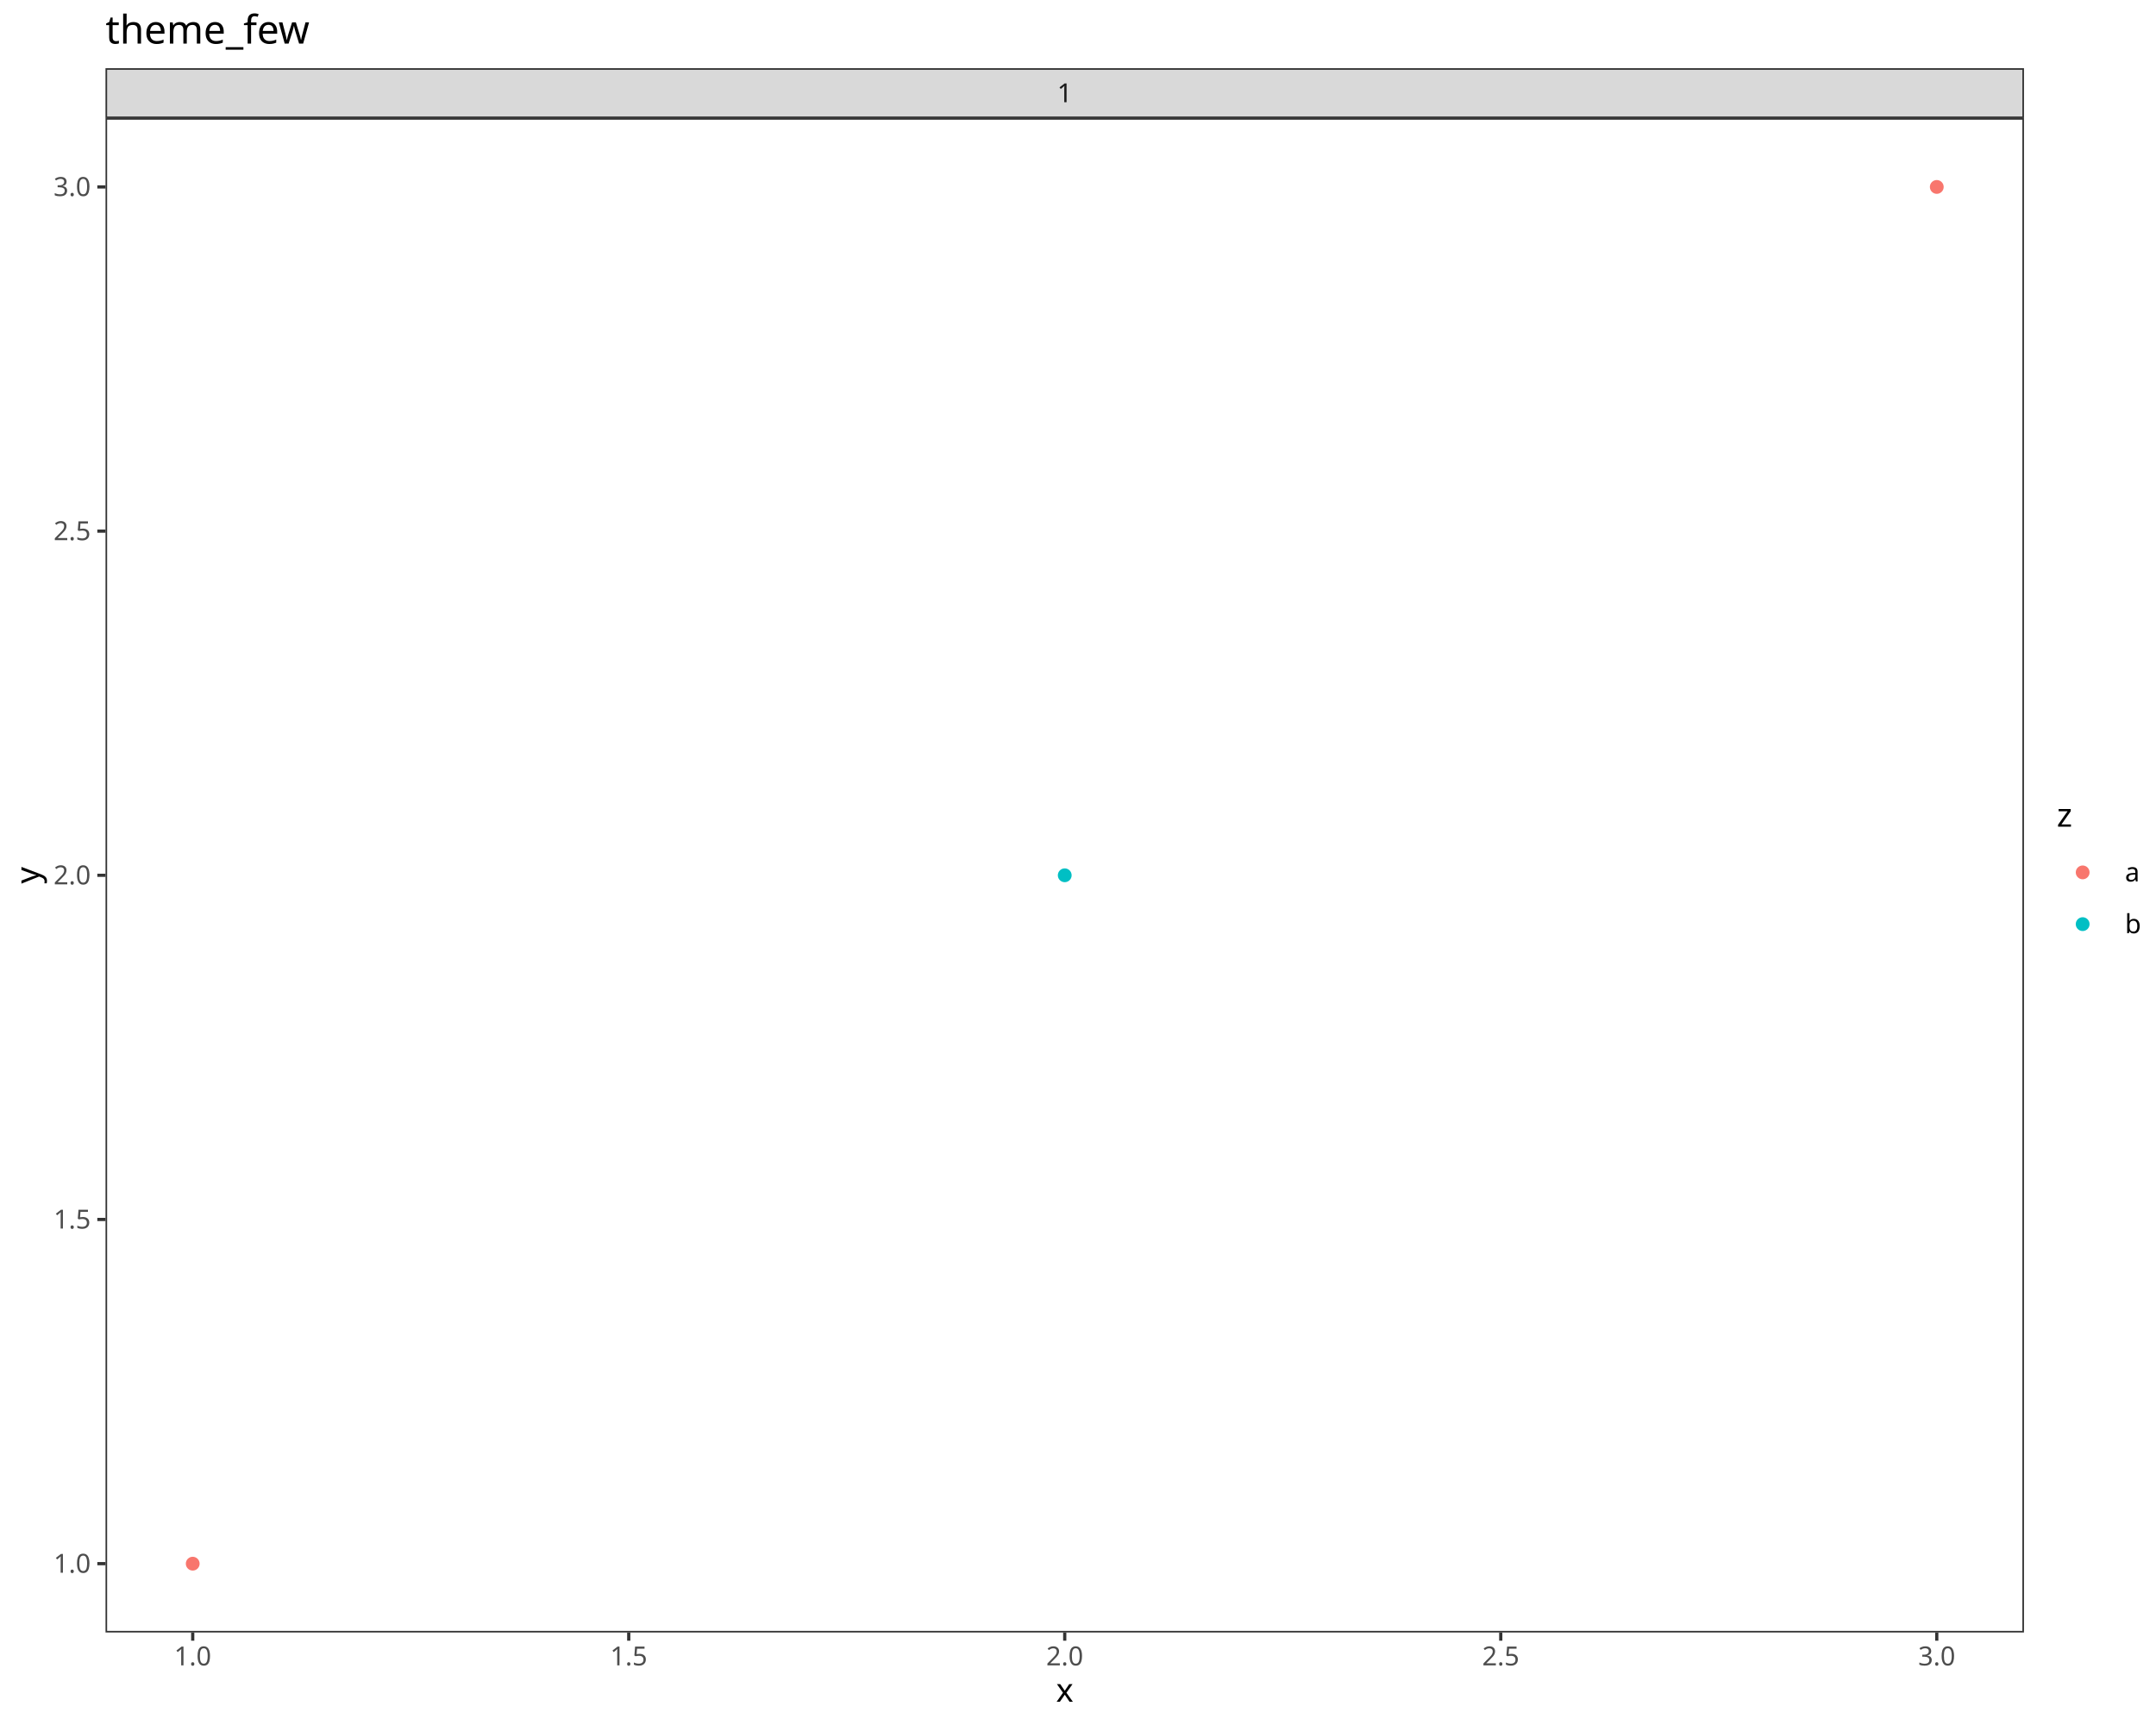
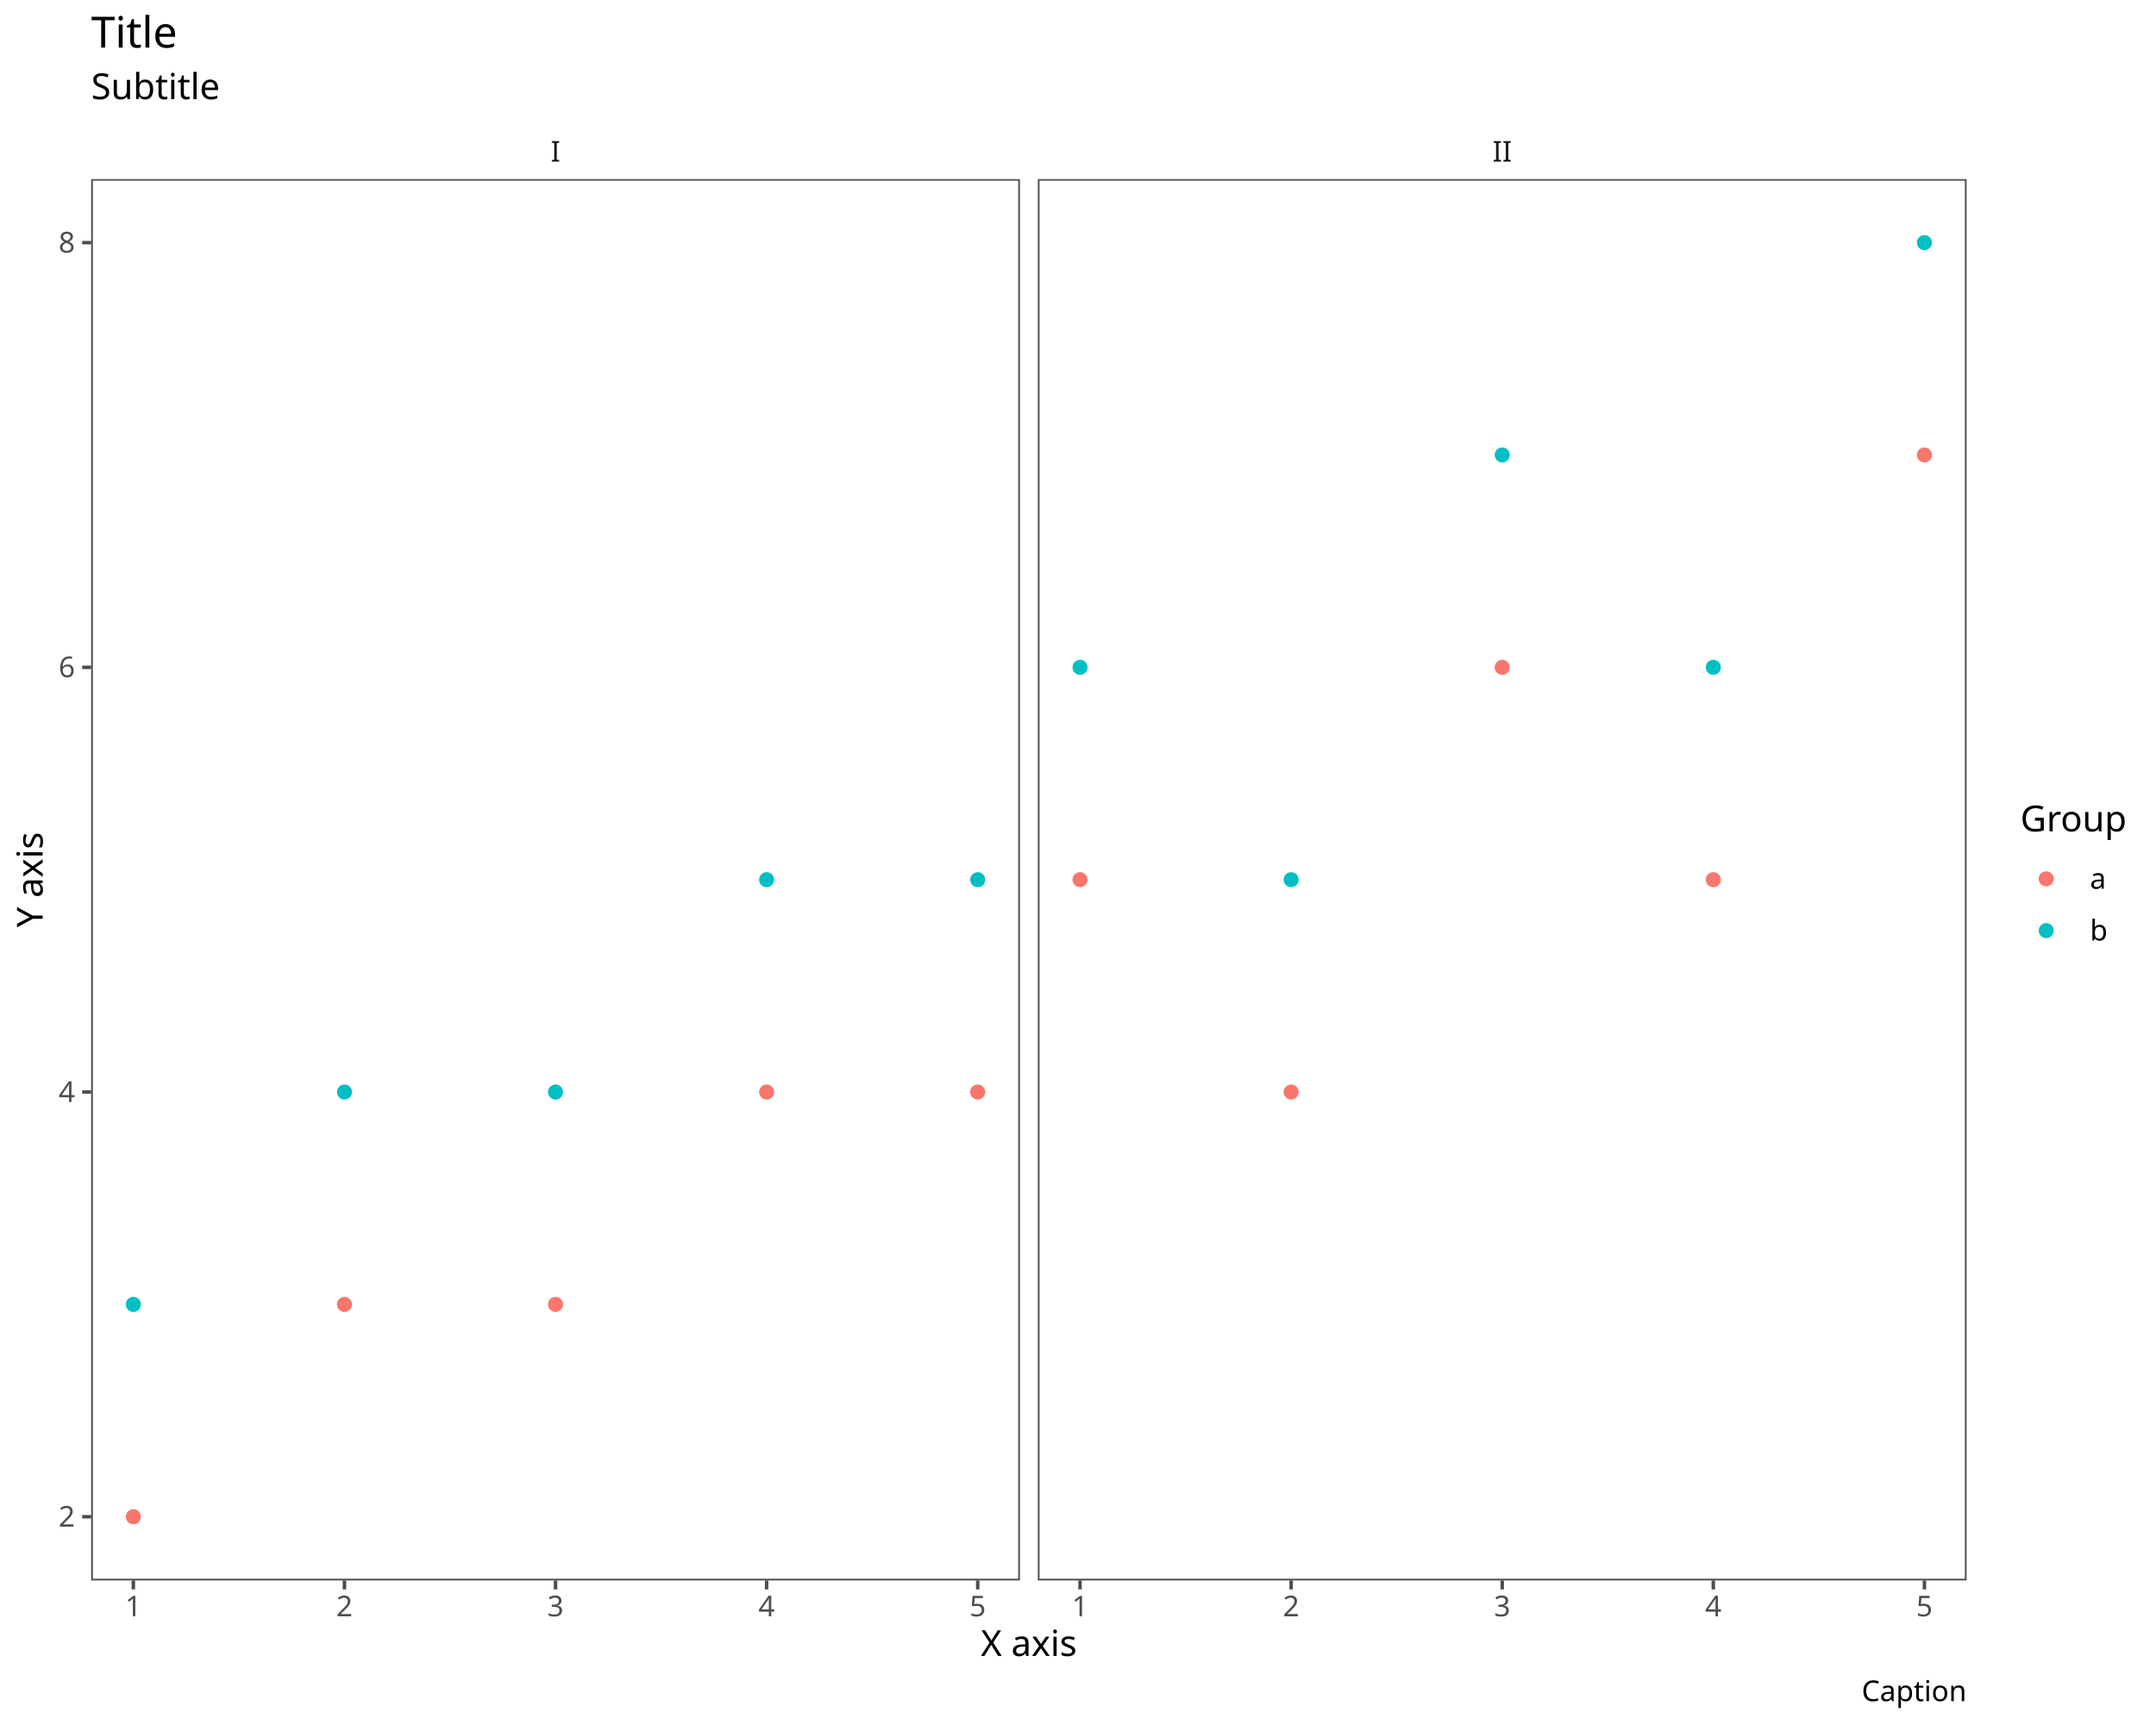
<svg xmlns="http://www.w3.org/2000/svg" class="svglite" data-engine-version="2.0" width="720.00pt" height="576.00pt" viewBox="0 0 720.00 576.00">
  <defs>
    <style type="text/css">
    .svglite line, .svglite polyline, .svglite polygon, .svglite path, .svglite rect, .svglite circle {
      fill: none;
      stroke: #000000;
      stroke-linecap: round;
      stroke-linejoin: round;
      stroke-miterlimit: 10.00;
    }
  </style>
  </defs>
  <rect width="100%" height="100%" style="stroke: none; fill: #FFFFFF;" />
  <defs>
    <clipPath id="cpMC4wMHw3MjAuMDB8MC4wMHw1NzYuMDA=">
      <rect x="0.00" y="0.00" width="720.00" height="576.00" />
    </clipPath>
  </defs>
  <g clip-path="url(#cpMC4wMHw3MjAuMDB8MC4wMHw1NzYuMDA=)">
-     <rect x="0.00" y="0.00" width="720.00" height="576.00" style="stroke-width: 1.07; stroke: #FFFFFF; fill: #FFFFFF;" />
+     <rect x="0.00" y="0.00" width="720.00" height="576.00" style="stroke-width: 1.16; stroke: #FFFFFF; fill: #FFFFFF;" />
  </g>
  <defs>
-     <clipPath id="cpMzUuMjR8Njc1LjkxfDM5LjQzfDU0NS4xMQ==">
-       <rect x="35.24" y="39.43" width="640.67" height="505.68" />
+     <clipPath id="cpMzAuNDR8MzQwLjYxfDU5Ljc1fDUyNy43Mw==">
+       <rect x="30.44" y="59.75" width="310.17" height="467.98" />
    </clipPath>
  </defs>
-   <g clip-path="url(#cpMzUuMjR8Njc1LjkxfDM5LjQzfDU0NS4xMQ==)">
-     <rect x="35.24" y="39.43" width="640.67" height="505.68" style="stroke-width: 1.07; stroke: none; fill: #FFFFFF;" />
-     <circle cx="64.36" cy="522.13" r="1.95" style="stroke-width: 0.71; stroke: #F8766D; fill: #F8766D;" />
-     <circle cx="355.57" cy="292.27" r="1.95" style="stroke-width: 0.71; stroke: #00BFC4; fill: #00BFC4;" />
-     <circle cx="646.79" cy="62.42" r="1.95" style="stroke-width: 0.71; stroke: #F8766D; fill: #F8766D;" />
-     <rect x="35.24" y="39.43" width="640.67" height="505.68" style="stroke-width: 1.07; stroke: #333333;" />
+   <g clip-path="url(#cpMzAuNDR8MzQwLjYxfDU5Ljc1fDUyNy43Mw==)">
+     <rect x="30.44" y="59.75" width="310.17" height="467.98" style="stroke-width: 1.16; stroke: none; fill: #FFFFFF;" />
+     <circle cx="44.53" cy="506.46" r="2.13" style="stroke-width: 0.77; stroke: #F8766D; fill: #F8766D;" />
+     <circle cx="185.52" cy="435.55" r="2.13" style="stroke-width: 0.77; stroke: #F8766D; fill: #F8766D;" />
+     <circle cx="326.51" cy="364.64" r="2.13" style="stroke-width: 0.77; stroke: #F8766D; fill: #F8766D;" />
+     <circle cx="115.03" cy="435.55" r="2.13" style="stroke-width: 0.77; stroke: #F8766D; fill: #F8766D;" />
+     <circle cx="256.01" cy="364.64" r="2.13" style="stroke-width: 0.77; stroke: #F8766D; fill: #F8766D;" />
+     <circle cx="44.53" cy="435.55" r="2.13" style="stroke-width: 0.77; stroke: #00BFC4; fill: #00BFC4;" />
+     <circle cx="185.52" cy="364.64" r="2.13" style="stroke-width: 0.77; stroke: #00BFC4; fill: #00BFC4;" />
+     <circle cx="326.51" cy="293.74" r="2.13" style="stroke-width: 0.77; stroke: #00BFC4; fill: #00BFC4;" />
+     <circle cx="115.03" cy="364.64" r="2.13" style="stroke-width: 0.77; stroke: #00BFC4; fill: #00BFC4;" />
+     <circle cx="256.01" cy="293.74" r="2.13" style="stroke-width: 0.77; stroke: #00BFC4; fill: #00BFC4;" />
+     <rect x="30.44" y="59.75" width="310.17" height="467.98" style="stroke-width: 1.16; stroke: #4D4D4D;" />
  </g>
  <g clip-path="url(#cpMC4wMHw3MjAuMDB8MC4wMHw1NzYuMDA=)">
</g>
  <defs>
-     <clipPath id="cpMzUuMjR8Njc1LjkxfDIyLjc4fDM5LjQz">
-       <rect x="35.24" y="22.78" width="640.67" height="16.65" />
+     <clipPath id="cpMzQ2LjU4fDY1Ni43NXw1OS43NXw1MjcuNzM=">
+       <rect x="346.58" y="59.75" width="310.17" height="467.98" />
    </clipPath>
  </defs>
-   <g clip-path="url(#cpMzUuMjR8Njc1LjkxfDIyLjc4fDM5LjQz)">
-     <rect x="35.24" y="22.78" width="640.67" height="16.65" style="stroke-width: 1.07; stroke: #333333; fill: #D9D9D9;" />
-     <text x="355.57" y="34.14" text-anchor="middle" style="font-size: 8.80px; fill: #1A1A1A; font-family: sans;" textLength="4.89px" lengthAdjust="spacingAndGlyphs">1</text>
+   <g clip-path="url(#cpMzQ2LjU4fDY1Ni43NXw1OS43NXw1MjcuNzM=)">
+     <rect x="346.58" y="59.75" width="310.17" height="467.98" style="stroke-width: 1.16; stroke: none; fill: #FFFFFF;" />
+     <circle cx="431.18" cy="364.64" r="2.13" style="stroke-width: 0.77; stroke: #F8766D; fill: #F8766D;" />
+     <circle cx="572.16" cy="293.74" r="2.13" style="stroke-width: 0.77; stroke: #F8766D; fill: #F8766D;" />
+     <circle cx="360.68" cy="293.74" r="2.13" style="stroke-width: 0.77; stroke: #F8766D; fill: #F8766D;" />
+     <circle cx="501.67" cy="222.83" r="2.13" style="stroke-width: 0.77; stroke: #F8766D; fill: #F8766D;" />
+     <circle cx="642.66" cy="151.92" r="2.13" style="stroke-width: 0.77; stroke: #F8766D; fill: #F8766D;" />
+     <circle cx="431.18" cy="293.74" r="2.13" style="stroke-width: 0.77; stroke: #00BFC4; fill: #00BFC4;" />
+     <circle cx="572.16" cy="222.83" r="2.13" style="stroke-width: 0.77; stroke: #00BFC4; fill: #00BFC4;" />
+     <circle cx="360.68" cy="222.83" r="2.13" style="stroke-width: 0.77; stroke: #00BFC4; fill: #00BFC4;" />
+     <circle cx="501.67" cy="151.92" r="2.13" style="stroke-width: 0.77; stroke: #00BFC4; fill: #00BFC4;" />
+     <circle cx="642.66" cy="81.02" r="2.13" style="stroke-width: 0.77; stroke: #00BFC4; fill: #00BFC4;" />
+     <rect x="346.58" y="59.75" width="310.17" height="467.98" style="stroke-width: 1.16; stroke: #4D4D4D;" />
  </g>
  <g clip-path="url(#cpMC4wMHw3MjAuMDB8MC4wMHw1NzYuMDA=)">
-     <polyline points="64.36,547.85 64.36,545.11 " style="stroke-width: 1.07; stroke: #333333; stroke-linecap: butt;" />
-     <polyline points="209.97,547.85 209.97,545.11 " style="stroke-width: 1.07; stroke: #333333; stroke-linecap: butt;" />
-     <polyline points="355.57,547.85 355.57,545.11 " style="stroke-width: 1.07; stroke: #333333; stroke-linecap: butt;" />
-     <polyline points="501.18,547.85 501.18,545.11 " style="stroke-width: 1.07; stroke: #333333; stroke-linecap: butt;" />
-     <polyline points="646.79,547.85 646.79,545.11 " style="stroke-width: 1.07; stroke: #333333; stroke-linecap: butt;" />
-     <text x="64.36" y="556.10" text-anchor="middle" style="font-size: 8.80px; fill: #4D4D4D; font-family: sans;" textLength="12.23px" lengthAdjust="spacingAndGlyphs">1.0</text>
-     <text x="209.97" y="556.10" text-anchor="middle" style="font-size: 8.80px; fill: #4D4D4D; font-family: sans;" textLength="12.23px" lengthAdjust="spacingAndGlyphs">1.5</text>
-     <text x="355.57" y="556.10" text-anchor="middle" style="font-size: 8.80px; fill: #4D4D4D; font-family: sans;" textLength="12.23px" lengthAdjust="spacingAndGlyphs">2.0</text>
-     <text x="501.18" y="556.10" text-anchor="middle" style="font-size: 8.80px; fill: #4D4D4D; font-family: sans;" textLength="12.23px" lengthAdjust="spacingAndGlyphs">2.5</text>
-     <text x="646.79" y="556.10" text-anchor="middle" style="font-size: 8.80px; fill: #4D4D4D; font-family: sans;" textLength="12.23px" lengthAdjust="spacingAndGlyphs">3.0</text>
-     <text x="30.31" y="525.16" text-anchor="end" style="font-size: 8.80px; fill: #4D4D4D; font-family: sans;" textLength="12.23px" lengthAdjust="spacingAndGlyphs">1.0</text>
-     <text x="30.31" y="410.23" text-anchor="end" style="font-size: 8.80px; fill: #4D4D4D; font-family: sans;" textLength="12.23px" lengthAdjust="spacingAndGlyphs">1.5</text>
-     <text x="30.31" y="295.30" text-anchor="end" style="font-size: 8.80px; fill: #4D4D4D; font-family: sans;" textLength="12.23px" lengthAdjust="spacingAndGlyphs">2.0</text>
-     <text x="30.31" y="180.37" text-anchor="end" style="font-size: 8.80px; fill: #4D4D4D; font-family: sans;" textLength="12.23px" lengthAdjust="spacingAndGlyphs">2.5</text>
-     <text x="30.31" y="65.45" text-anchor="end" style="font-size: 8.80px; fill: #4D4D4D; font-family: sans;" textLength="12.23px" lengthAdjust="spacingAndGlyphs">3.0</text>
-     <polyline points="32.50,522.13 35.24,522.13 " style="stroke-width: 1.07; stroke: #333333; stroke-linecap: butt;" />
-     <polyline points="32.50,407.20 35.24,407.20 " style="stroke-width: 1.07; stroke: #333333; stroke-linecap: butt;" />
-     <polyline points="32.50,292.27 35.24,292.27 " style="stroke-width: 1.07; stroke: #333333; stroke-linecap: butt;" />
-     <polyline points="32.50,177.35 35.24,177.35 " style="stroke-width: 1.07; stroke: #333333; stroke-linecap: butt;" />
-     <polyline points="32.50,62.42 35.24,62.42 " style="stroke-width: 1.07; stroke: #333333; stroke-linecap: butt;" />
-     <text x="355.57" y="568.24" text-anchor="middle" style="font-size: 11.00px; font-family: sans;" textLength="5.50px" lengthAdjust="spacingAndGlyphs">x</text>
-     <text transform="translate(13.05,292.27) rotate(-90)" text-anchor="middle" style="font-size: 11.00px; font-family: sans;" textLength="5.50px" lengthAdjust="spacingAndGlyphs">y</text>
-     <rect x="686.87" y="267.33" width="27.65" height="49.89" style="stroke-width: 1.07; stroke: none; fill: #FFFFFF;" />
-     <text x="686.87" y="276.04" style="font-size: 11.00px; font-family: sans;" textLength="5.50px" lengthAdjust="spacingAndGlyphs">z</text>
-     <rect x="686.87" y="282.66" width="17.28" height="17.28" style="stroke-width: 1.07; stroke: none; fill: #FFFFFF;" />
-     <circle cx="695.51" cy="291.30" r="1.95" style="stroke-width: 0.71; stroke: #F8766D; fill: #F8766D;" />
-     <rect x="686.87" y="299.94" width="17.28" height="17.28" style="stroke-width: 1.07; stroke: none; fill: #FFFFFF;" />
-     <circle cx="695.51" cy="308.58" r="1.95" style="stroke-width: 0.71; stroke: #00BFC4; fill: #00BFC4;" />
-     <text x="709.63" y="294.33" style="font-size: 8.80px; font-family: sans;" textLength="4.89px" lengthAdjust="spacingAndGlyphs">a</text>
-     <text x="709.63" y="311.61" style="font-size: 8.80px; font-family: sans;" textLength="4.89px" lengthAdjust="spacingAndGlyphs">b</text>
-     <text x="35.24" y="14.56" style="font-size: 13.20px; font-family: sans;" textLength="64.58px" lengthAdjust="spacingAndGlyphs">theme_few</text>
+ </g>
+   <defs>
+     <clipPath id="cpMzAuNDR8MzQwLjYxfDQxLjU4fDU5Ljc1">
+       <rect x="30.44" y="41.58" width="310.17" height="18.16" />
+     </clipPath>
+   </defs>
+   <g clip-path="url(#cpMzAuNDR8MzQwLjYxfDQxLjU4fDU5Ljc1)">
+     <rect x="30.44" y="41.58" width="310.17" height="18.16" style="stroke-width: 1.16; stroke: none; fill: #FFFFFF;" />
+     <text x="185.52" y="53.97" text-anchor="middle" style="font-size: 9.60px; fill: #1A1A1A; font-family: sans;" textLength="2.67px" lengthAdjust="spacingAndGlyphs">I</text>
+   </g>
+   <g clip-path="url(#cpMC4wMHw3MjAuMDB8MC4wMHw1NzYuMDA=)">
+ </g>
+   <defs>
+     <clipPath id="cpMzQ2LjU4fDY1Ni43NXw0MS41OHw1OS43NQ==">
+       <rect x="346.58" y="41.58" width="310.17" height="18.16" />
+     </clipPath>
+   </defs>
+   <g clip-path="url(#cpMzQ2LjU4fDY1Ni43NXw0MS41OHw1OS43NQ==)">
+     <rect x="346.58" y="41.58" width="310.17" height="18.16" style="stroke-width: 1.16; stroke: none; fill: #FFFFFF;" />
+     <text x="501.67" y="53.97" text-anchor="middle" style="font-size: 9.60px; fill: #1A1A1A; font-family: sans;" textLength="5.33px" lengthAdjust="spacingAndGlyphs">II</text>
+   </g>
+   <g clip-path="url(#cpMC4wMHw3MjAuMDB8MC4wMHw1NzYuMDA=)">
+     <polyline points="44.53,530.72 44.53,527.73 " style="stroke-width: 1.16; stroke: #4D4D4D; stroke-linecap: butt;" />
+     <polyline points="115.03,530.72 115.03,527.73 " style="stroke-width: 1.16; stroke: #4D4D4D; stroke-linecap: butt;" />
+     <polyline points="185.52,530.72 185.52,527.73 " style="stroke-width: 1.16; stroke: #4D4D4D; stroke-linecap: butt;" />
+     <polyline points="256.01,530.72 256.01,527.73 " style="stroke-width: 1.16; stroke: #4D4D4D; stroke-linecap: butt;" />
+     <polyline points="326.51,530.72 326.51,527.73 " style="stroke-width: 1.16; stroke: #4D4D4D; stroke-linecap: butt;" />
+     <text x="44.53" y="539.71" text-anchor="middle" style="font-size: 9.60px; fill: #4D4D4D; font-family: sans;" textLength="5.34px" lengthAdjust="spacingAndGlyphs">1</text>
+     <text x="115.03" y="539.71" text-anchor="middle" style="font-size: 9.60px; fill: #4D4D4D; font-family: sans;" textLength="5.34px" lengthAdjust="spacingAndGlyphs">2</text>
+     <text x="185.52" y="539.71" text-anchor="middle" style="font-size: 9.60px; fill: #4D4D4D; font-family: sans;" textLength="5.34px" lengthAdjust="spacingAndGlyphs">3</text>
+     <text x="256.01" y="539.71" text-anchor="middle" style="font-size: 9.60px; fill: #4D4D4D; font-family: sans;" textLength="5.34px" lengthAdjust="spacingAndGlyphs">4</text>
+     <text x="326.51" y="539.71" text-anchor="middle" style="font-size: 9.60px; fill: #4D4D4D; font-family: sans;" textLength="5.34px" lengthAdjust="spacingAndGlyphs">5</text>
+     <polyline points="360.68,530.72 360.68,527.73 " style="stroke-width: 1.16; stroke: #4D4D4D; stroke-linecap: butt;" />
+     <polyline points="431.18,530.72 431.18,527.73 " style="stroke-width: 1.16; stroke: #4D4D4D; stroke-linecap: butt;" />
+     <polyline points="501.67,530.72 501.67,527.73 " style="stroke-width: 1.16; stroke: #4D4D4D; stroke-linecap: butt;" />
+     <polyline points="572.16,530.72 572.16,527.73 " style="stroke-width: 1.16; stroke: #4D4D4D; stroke-linecap: butt;" />
+     <polyline points="642.66,530.72 642.66,527.73 " style="stroke-width: 1.16; stroke: #4D4D4D; stroke-linecap: butt;" />
+     <text x="360.68" y="539.71" text-anchor="middle" style="font-size: 9.60px; fill: #4D4D4D; font-family: sans;" textLength="5.34px" lengthAdjust="spacingAndGlyphs">1</text>
+     <text x="431.18" y="539.71" text-anchor="middle" style="font-size: 9.60px; fill: #4D4D4D; font-family: sans;" textLength="5.34px" lengthAdjust="spacingAndGlyphs">2</text>
+     <text x="501.67" y="539.71" text-anchor="middle" style="font-size: 9.60px; fill: #4D4D4D; font-family: sans;" textLength="5.34px" lengthAdjust="spacingAndGlyphs">3</text>
+     <text x="572.16" y="539.71" text-anchor="middle" style="font-size: 9.60px; fill: #4D4D4D; font-family: sans;" textLength="5.34px" lengthAdjust="spacingAndGlyphs">4</text>
+     <text x="642.66" y="539.71" text-anchor="middle" style="font-size: 9.60px; fill: #4D4D4D; font-family: sans;" textLength="5.34px" lengthAdjust="spacingAndGlyphs">5</text>
+     <text x="25.06" y="509.76" text-anchor="end" style="font-size: 9.60px; fill: #4D4D4D; font-family: sans;" textLength="5.34px" lengthAdjust="spacingAndGlyphs">2</text>
+     <text x="25.06" y="367.95" text-anchor="end" style="font-size: 9.60px; fill: #4D4D4D; font-family: sans;" textLength="5.34px" lengthAdjust="spacingAndGlyphs">4</text>
+     <text x="25.06" y="226.13" text-anchor="end" style="font-size: 9.60px; fill: #4D4D4D; font-family: sans;" textLength="5.34px" lengthAdjust="spacingAndGlyphs">6</text>
+     <text x="25.06" y="84.32" text-anchor="end" style="font-size: 9.60px; fill: #4D4D4D; font-family: sans;" textLength="5.34px" lengthAdjust="spacingAndGlyphs">8</text>
+     <polyline points="27.45,506.46 30.44,506.46 " style="stroke-width: 1.16; stroke: #4D4D4D; stroke-linecap: butt;" />
+     <polyline points="27.45,364.64 30.44,364.64 " style="stroke-width: 1.16; stroke: #4D4D4D; stroke-linecap: butt;" />
+     <polyline points="27.45,222.83 30.44,222.83 " style="stroke-width: 1.16; stroke: #4D4D4D; stroke-linecap: butt;" />
+     <polyline points="27.45,81.02 30.44,81.02 " style="stroke-width: 1.16; stroke: #4D4D4D; stroke-linecap: butt;" />
+     <text x="343.59" y="552.95" text-anchor="middle" style="font-size: 12.00px; font-family: sans;" textLength="32.69px" lengthAdjust="spacingAndGlyphs">X axis</text>
+     <text transform="translate(14.24,293.74) rotate(-90)" text-anchor="middle" style="font-size: 12.00px; font-family: sans;" textLength="32.69px" lengthAdjust="spacingAndGlyphs">Y axis</text>
+     <rect x="668.71" y="262.12" width="45.31" height="63.24" style="stroke-width: 1.16; stroke: none; fill: #FFFFFF;" />
+     <text x="674.69" y="277.60" style="font-size: 12.00px; font-family: sans;" textLength="33.36px" lengthAdjust="spacingAndGlyphs">Group</text>
+     <rect x="674.69" y="284.82" width="17.28" height="17.28" style="stroke-width: 1.16; stroke: none; fill: #FFFFFF;" />
+     <circle cx="683.33" cy="293.46" r="2.13" style="stroke-width: 0.77; stroke: #F8766D; fill: #F8766D;" />
+     <rect x="674.69" y="302.10" width="17.28" height="17.28" style="stroke-width: 1.16; stroke: none; fill: #FFFFFF;" />
+     <circle cx="683.33" cy="310.74" r="2.13" style="stroke-width: 0.77; stroke: #00BFC4; fill: #00BFC4;" />
+     <text x="697.94" y="296.76" style="font-size: 9.60px; font-family: sans;" textLength="5.34px" lengthAdjust="spacingAndGlyphs">a</text>
+     <text x="697.94" y="314.04" style="font-size: 9.60px; font-family: sans;" textLength="5.34px" lengthAdjust="spacingAndGlyphs">b</text>
+     <text x="30.44" y="33.11" style="font-size: 12.00px; font-family: sans;" textLength="40.02px" lengthAdjust="spacingAndGlyphs">Subtitle</text>
+     <text x="30.44" y="15.89" style="font-size: 14.40px; font-family: sans;" textLength="27.20px" lengthAdjust="spacingAndGlyphs">Title</text>
+     <text x="656.75" y="568.03" text-anchor="end" style="font-size: 9.60px; font-family: sans;" textLength="33.09px" lengthAdjust="spacingAndGlyphs">Caption</text>
  </g>
</svg>
